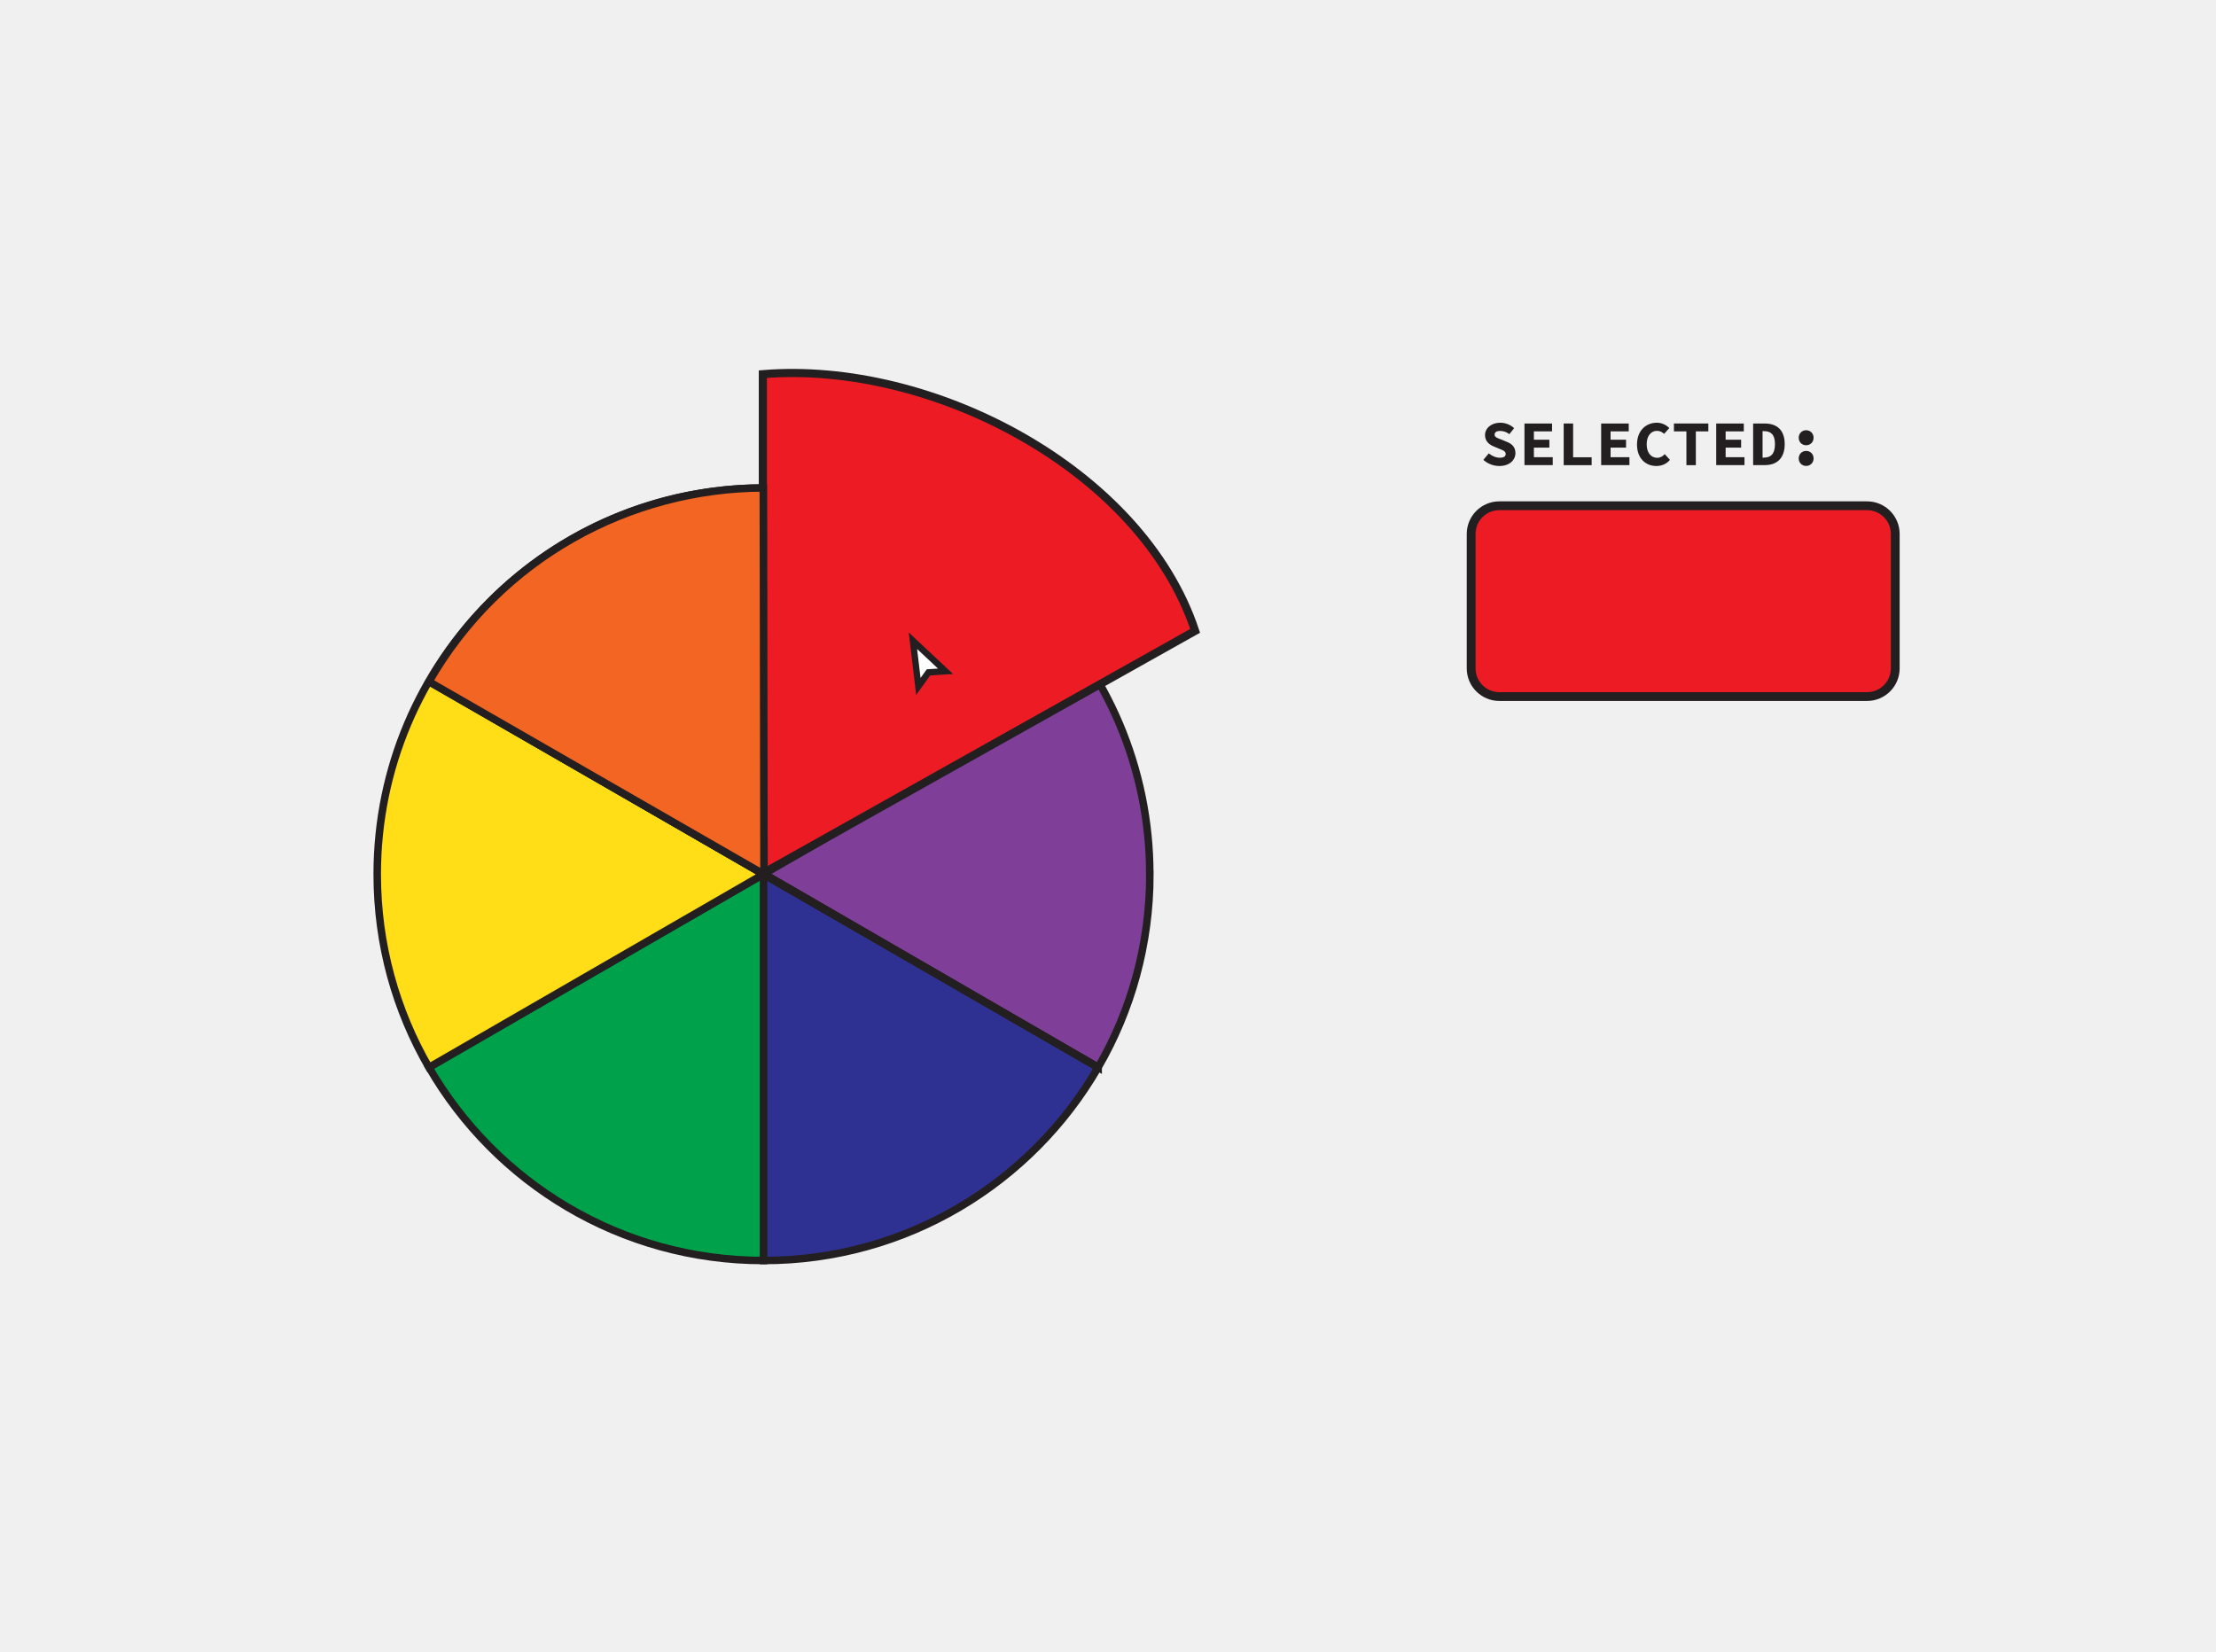
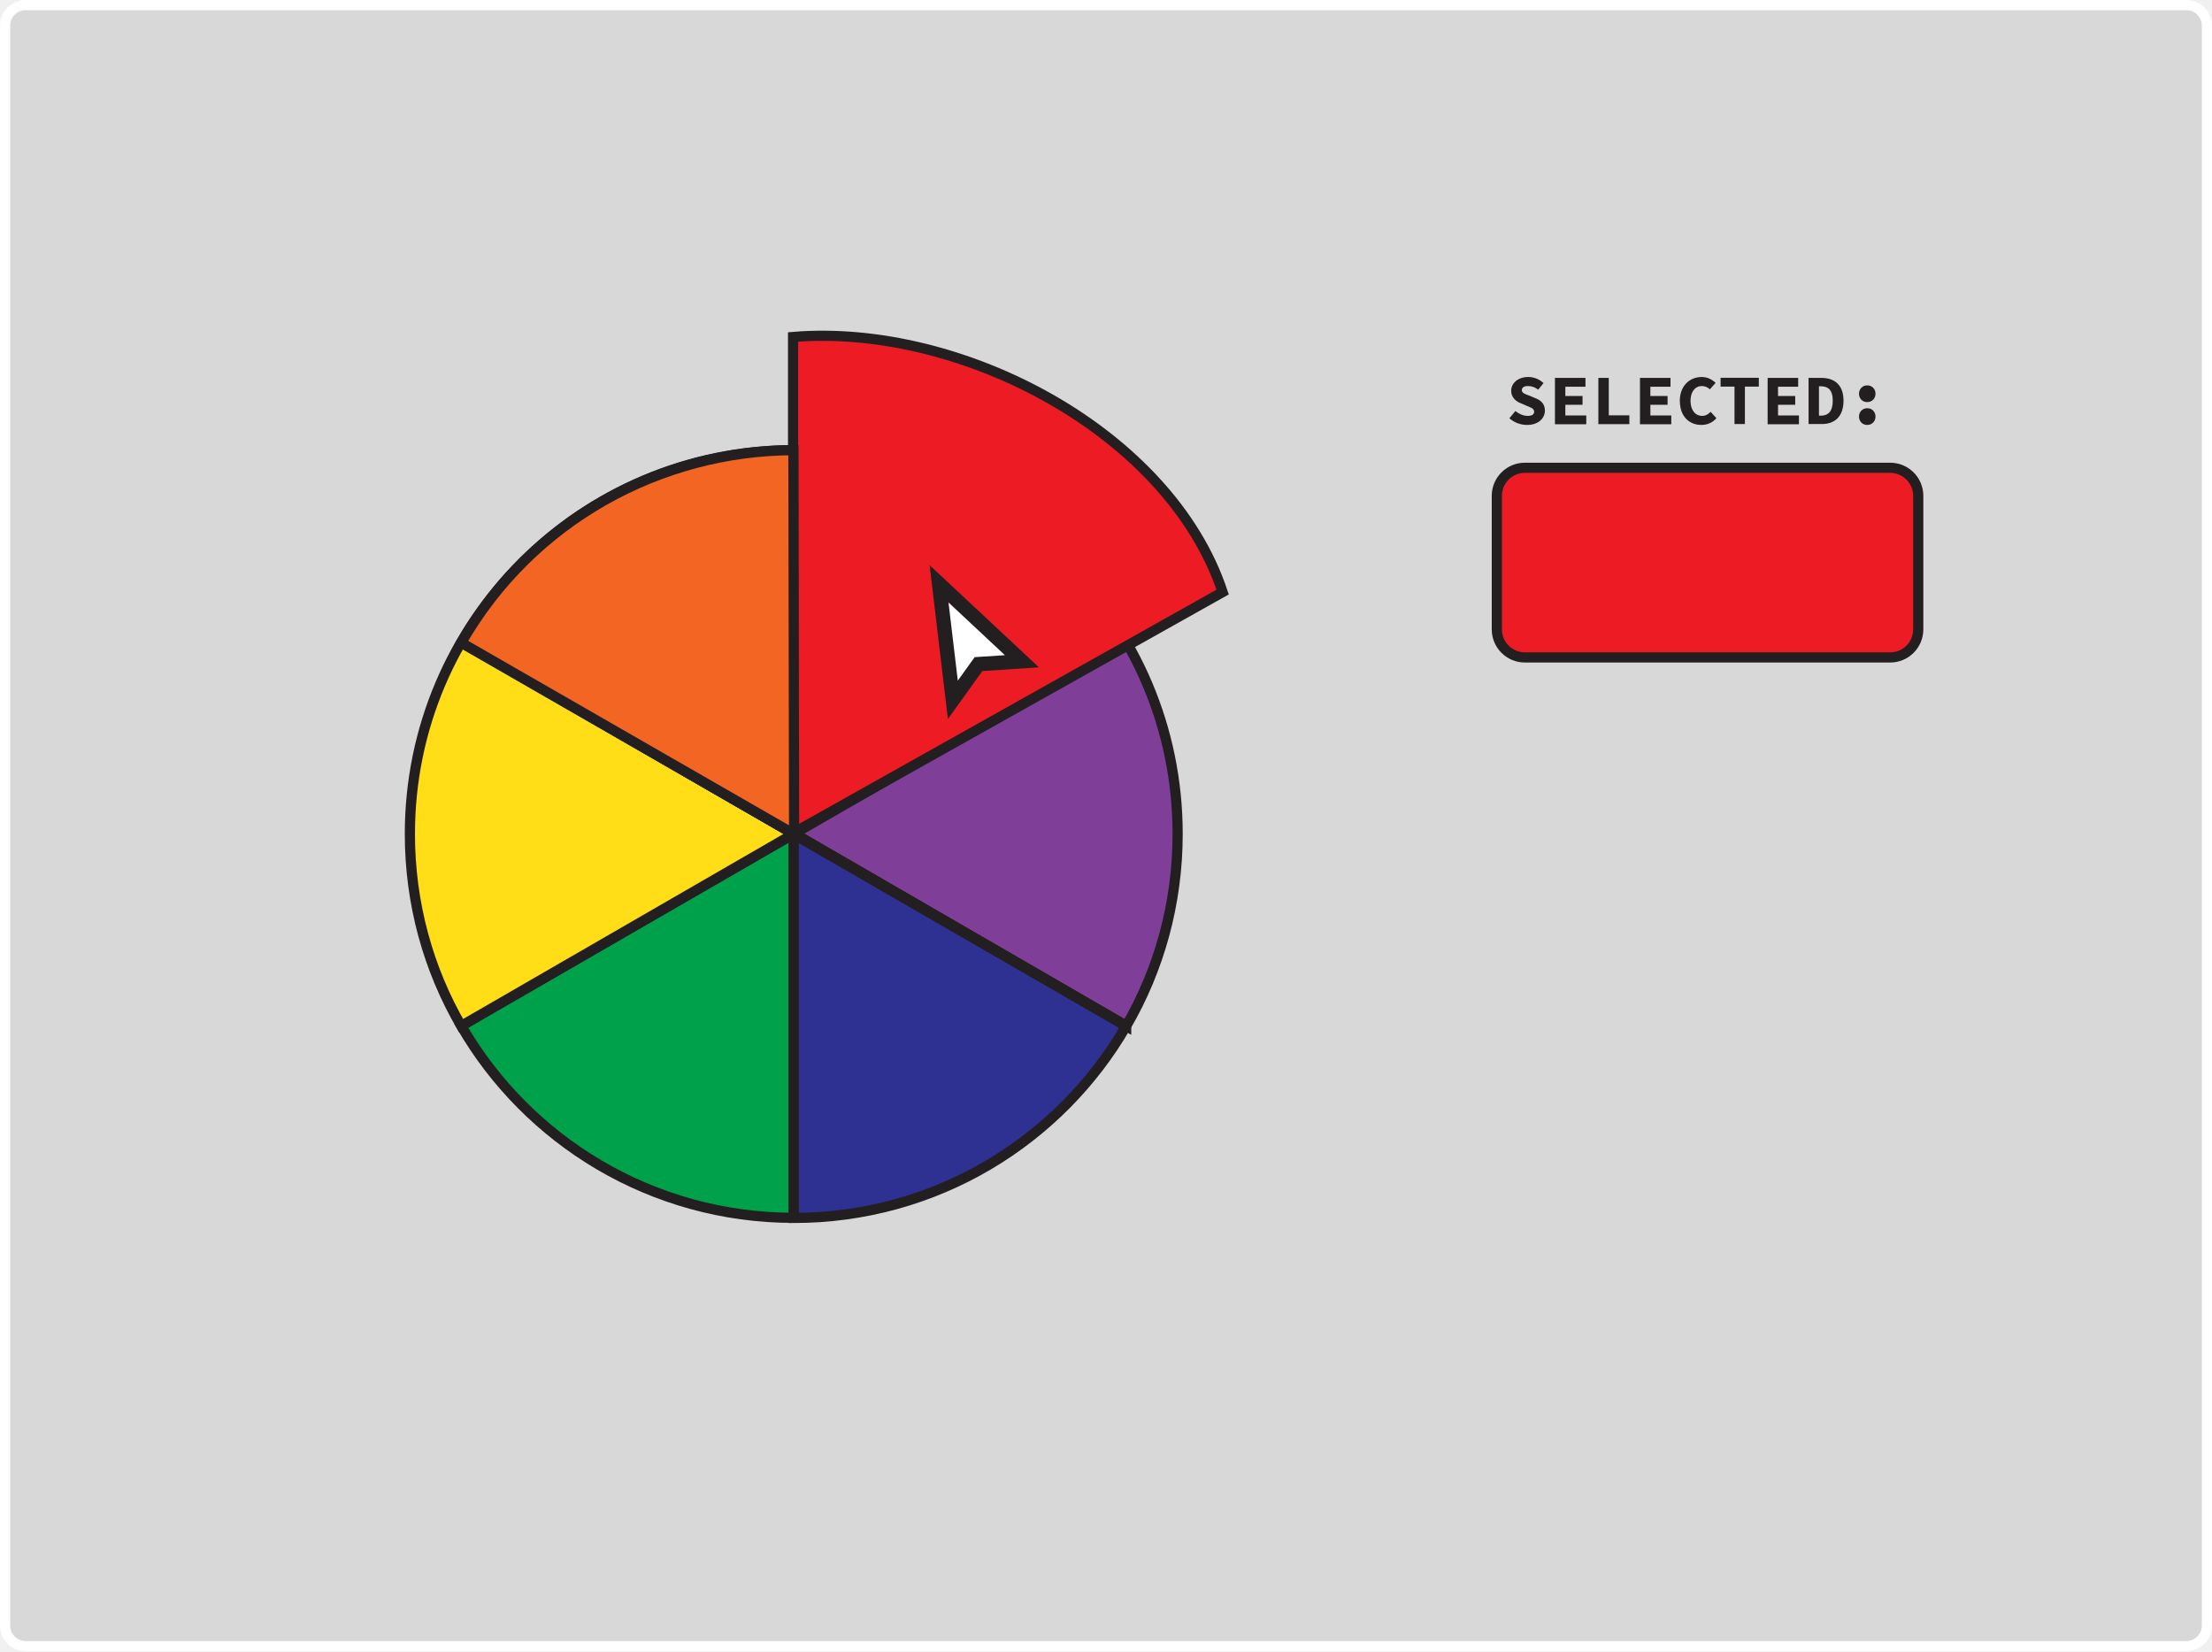
- <svg xmlns="http://www.w3.org/2000/svg" id="Layer_1" data-name="Layer 1" viewBox="0 0 289.27 215.59">
+ <svg xmlns="http://www.w3.org/2000/svg" id="Layer_1" data-name="Layer 1" viewBox="0 0 195.63 146.03">
  <defs>
    <style>
      .cls-1 {
-         stroke-width: 1.15px;
+         fill: #7f3f98;
+       }
+ 
+       .cls-1, .cls-2, .cls-3, .cls-4, .cls-5, .cls-6, .cls-7, .cls-8, .cls-9 {
+         stroke-width: .9px;
      }

      .cls-1, .cls-2, .cls-3, .cls-4, .cls-5, .cls-6, .cls-7, .cls-8, .cls-9, .cls-10 {
-         stroke: #231f20;
        stroke-miterlimit: 10;
      }

-       .cls-1, .cls-9 {
+       .cls-1, .cls-2, .cls-3, .cls-4, .cls-5, .cls-6, .cls-7, .cls-9, .cls-10 {
+         stroke: #231f20;
+       }
+ 
+       .cls-2 {
        fill: #ed1c24;
      }

-       .cls-11, .cls-12 {
-         stroke-width: 0px;
-       }
- 
-       .cls-11, .cls-10 {
-         fill: none;
-       }
- 
-       .cls-2 {
-         fill: #2e3192;
-       }
- 
-       .cls-2, .cls-3, .cls-4, .cls-5, .cls-6, .cls-7, .cls-10 {
-         stroke-width: .98px;
-       }
- 
-       .cls-3, .cls-8 {
+       .cls-3, .cls-10 {
        fill: #fff;
      }

      .cls-4 {
-         fill: #7f3f98;
+         fill: #00a14b;
      }

      .cls-5 {
-         fill: #00a14b;
+         fill: #ffde17;
      }

      .cls-6 {
-         fill: #ffde17;
+         fill: #f26522;
      }

      .cls-7 {
-         fill: #f26522;
+         fill: #2e3192;
      }

      .cls-8 {
-         stroke-width: .83px;
+         fill: #d8d8d8;
+         stroke: #fff;
      }

      .cls-9 {
-         stroke-width: 1.06px;
+         fill: none;
      }

-       .cls-12 {
+       .cls-11 {
        fill: #231f20;
+         stroke-width: 0px;
+       }
+ 
+       .cls-10 {
+         stroke-width: 1.27px;
      }
    </style>
  </defs>
-   <rect class="cls-11" width="289.27" height="215.59" rx="15.37" ry="15.37" />
-   <path class="cls-5" d="M99.68,114.15v50.42c-18.66,0-34.96-10.14-43.68-25.22l43.67-25.22h.01Z" />
-   <path class="cls-2" d="M143.35,139.35c-8.71,15.07-25.01,25.22-43.67,25.22v-50.42l43.67,25.21Z" />
-   <path class="cls-4" d="M150.1,114.13c0,9.19-2.45,17.8-6.75,25.22l-43.63-25.25-.05-.02v-50.37c27.85,0,50.42,22.58,50.42,50.42Z" />
-   <path class="cls-6" d="M99.58,114.02l-43.58-25.09,43.66,25.21-43.67,25.22c-4.29-7.42-6.75-16.02-6.75-25.22,0-27.84,22.58-50.42,50.43-50.42v50.37l-.09-.06Z" />
-   <polygon class="cls-3" points="143.35 139.35 99.68 114.15 99.66 114.13 56 88.93 99.58 114.02 99.68 114.08 99.72 114.1 143.35 139.35" />
-   <polyline class="cls-10" points="143.28 88.95 99.72 114.1 99.68 114.12 99.66 114.13" />
-   <line class="cls-10" x1="55.99" y1="139.35" x2="55.92" y2="139.39" />
-   <polyline class="cls-10" points="99.68 114.08 99.68 114.12 99.68 114.15" />
-   <path class="cls-9" d="M99.58,114.02V48.85c22.07-1.82,49.46,12.49,56.43,33.51h0s-56.43,31.66-56.43,31.66Z" />
-   <polygon class="cls-3" points="143.35 139.35 99.68 114.15 99.66 114.13 56 88.93 99.58 114.02 99.68 114.08 99.72 114.1 143.35 139.35" />
-   <path class="cls-7" d="M99.71,114.14l-43.71-25.14c9.3-16.18,26.22-25.25,43.64-25.3l.09,50.43h-.02Z" />
-   <rect class="cls-1" x="192.04" y="66.03" width="55.36" height="24.91" rx="3.68" ry="3.68" />
+   <rect class="cls-8" x=".45" y=".45" width="194.73" height="145.13" rx="1.82" ry="1.82" />
+   <path class="cls-4" d="M70.2,73.76v33.94c-12.56,0-23.54-6.83-29.41-16.98l29.4-16.98h0Z" />
+   <path class="cls-7" d="M99.6,90.73c-5.86,10.15-16.84,16.98-29.4,16.98v-33.94l29.4,16.97Z" />
+   <path class="cls-1" d="M104.15,73.75c0,6.19-1.65,11.98-4.54,16.98l-29.37-17-.03-.02v-33.91c18.75,0,33.94,15.2,33.94,33.94Z" />
+   <path class="cls-5" d="M70.14,73.67l-29.34-16.89,29.39,16.97-29.4,16.98c-2.89-4.99-4.54-10.79-4.54-16.98,0-18.74,15.2-33.94,33.95-33.94v33.91l-.06-.04Z" />
+   <polygon class="cls-3" points="99.6 90.73 70.2 73.76 70.2 73.75 40.8 56.78 70.14 73.67 70.2 73.71 70.23 73.73 99.6 90.73" />
+   <polyline class="cls-9" points="99.56 56.8 70.23 73.73 70.2 73.74 70.2 73.75" />
+   <line class="cls-9" x1="40.8" y1="90.73" x2="40.75" y2="90.75" />
+   <polyline class="cls-9" points="70.2 73.71 70.2 73.74 70.2 73.76" />
+   <path class="cls-2" d="M70.14,73.68V29.8c14.86-1.23,33.29,8.41,37.99,22.56h0s-37.99,21.31-37.99,21.31Z" />
+   <polygon class="cls-3" points="99.6 90.73 70.2 73.76 70.2 73.75 40.8 56.78 70.14 73.67 70.2 73.71 70.23 73.73 99.6 90.73" />
+   <path class="cls-6" d="M70.22,73.76l-29.43-16.92c6.26-10.89,17.65-17,29.38-17.03l.06,33.95h-.01Z" />
+   <rect class="cls-2" x="132.38" y="41.37" width="37.27" height="16.77" rx="2.48" ry="2.48" />
  <g>
-     <path class="cls-12" d="M193.63,60.04l.71-.85c.41.34.92.57,1.45.57s.76-.2.76-.47c0-.39-.32-.49-.84-.7l-.71-.3c-.6-.23-1.15-.69-1.15-1.48,0-.9.81-1.62,1.99-1.62.65,0,1.32.25,1.81.71l-.62.78c-.38-.27-.72-.42-1.25-.42-.41,0-.68.17-.68.49s.36.45.89.64l.67.28c.71.27,1.16.71,1.16,1.48,0,.9-.76,1.69-2.1,1.69-.74,0-1.49-.27-2.07-.79Z" />
-     <path class="cls-12" d="M198.99,55.29h3.61v1.03h-2.37v1.09h2.02v1.03h-2.02v1.25h2.46v1.03h-3.69v-5.44Z" />
-     <path class="cls-12" d="M204.12,55.29h1.23v4.41h2.42v1.03h-3.65v-5.44Z" />
-     <path class="cls-12" d="M209,55.29h3.61v1.03h-2.37v1.09h2.02v1.03h-2.02v1.25h2.46v1.03h-3.69v-5.44Z" />
-     <path class="cls-12" d="M213.69,58.04c0-1.8,1.14-2.85,2.6-2.85.69,0,1.25.33,1.62.69l-.68.76c-.26-.24-.55-.39-.94-.39-.77,0-1.34.66-1.34,1.75s.56,1.77,1.38,1.77c.39,0,.72-.19.98-.48l.68.75c-.44.52-1.05.8-1.78.8-1.35,0-2.52-.96-2.52-2.79Z" />
-     <path class="cls-12" d="M220.14,56.32h-1.63v-1.03h4.49v1.03h-1.63v4.41h-1.23v-4.41Z" />
-     <path class="cls-12" d="M224.02,55.29h3.61v1.03h-2.37v1.09h2.02v1.03h-2.02v1.25h2.46v1.03h-3.69v-5.44Z" />
-     <path class="cls-12" d="M228.85,55.29h1.5c1.58,0,2.62.83,2.62,2.69s-1.04,2.74-2.55,2.74h-1.57v-5.44ZM230.28,59.74c.85,0,1.42-.45,1.42-1.75s-.58-1.7-1.42-1.7h-.2v3.46h.2Z" />
-     <path class="cls-12" d="M234.8,57.15c0-.54.4-.98.97-.98s.97.44.97.98-.4.98-.97.98-.97-.43-.97-.98ZM234.8,59.85c0-.54.4-.98.97-.98s.97.44.97.98-.4.98-.97.98-.97-.43-.97-.98Z" />
+     <path class="cls-11" d="M133.49,36.99l.53-.64c.31.25.69.43,1.09.43s.57-.15.57-.35c0-.29-.24-.37-.63-.53l-.53-.23c-.45-.17-.87-.52-.87-1.11,0-.68.61-1.22,1.5-1.22.49,0,.99.18,1.36.54l-.47.58c-.29-.21-.54-.32-.94-.32-.3,0-.51.13-.51.37s.27.34.67.48l.5.21c.54.2.87.53.87,1.11,0,.68-.57,1.27-1.58,1.27-.55,0-1.12-.2-1.56-.59Z" />
+     <path class="cls-11" d="M137.51,33.42h2.71v.78h-1.78v.82h1.52v.78h-1.52v.94h1.85v.78h-2.77v-4.09Z" />
+     <path class="cls-11" d="M141.36,33.42h.92v3.31h1.82v.78h-2.74v-4.09Z" />
+     <path class="cls-11" d="M145.03,33.42h2.71v.78h-1.78v.82h1.52v.78h-1.52v.94h1.85v.78h-2.77v-4.09Z" />
+     <path class="cls-11" d="M148.56,35.48c0-1.35.86-2.14,1.95-2.14.52,0,.94.25,1.22.52l-.51.57c-.19-.18-.42-.29-.71-.29-.58,0-1,.49-1,1.31s.42,1.33,1.04,1.33c.29,0,.54-.15.74-.36l.51.56c-.33.39-.79.6-1.34.6-1.02,0-1.89-.72-1.89-2.1Z" />
+     <path class="cls-11" d="M153.4,34.19h-1.23v-.78h3.38v.78h-1.23v3.31h-.92v-3.31Z" />
+     <path class="cls-11" d="M156.32,33.42h2.71v.78h-1.78v.82h1.52v.78h-1.52v.94h1.85v.78h-2.77v-4.09Z" />
+     <path class="cls-11" d="M159.94,33.42h1.13c1.19,0,1.97.62,1.97,2.02s-.78,2.06-1.91,2.06h-1.18v-4.09ZM161.02,36.76c.64,0,1.07-.34,1.07-1.32s-.43-1.28-1.07-1.28h-.15v2.6h.15Z" />
+     <path class="cls-11" d="M164.41,34.82c0-.41.3-.74.73-.74s.73.33.73.74-.3.74-.73.74-.73-.32-.73-.74ZM164.41,36.84c0-.41.3-.74.73-.74s.73.33.73.74-.3.74-.73.74-.73-.32-.73-.74Z" />
  </g>
-   <polygon class="cls-8" points="119.17 83.65 119.88 89.62 121.2 87.78 123.43 87.64 119.17 83.65" />
+   <polygon class="cls-10" points="83.05 51.63 84.27 61.89 86.54 58.73 90.38 58.48 83.05 51.63" />
</svg>
